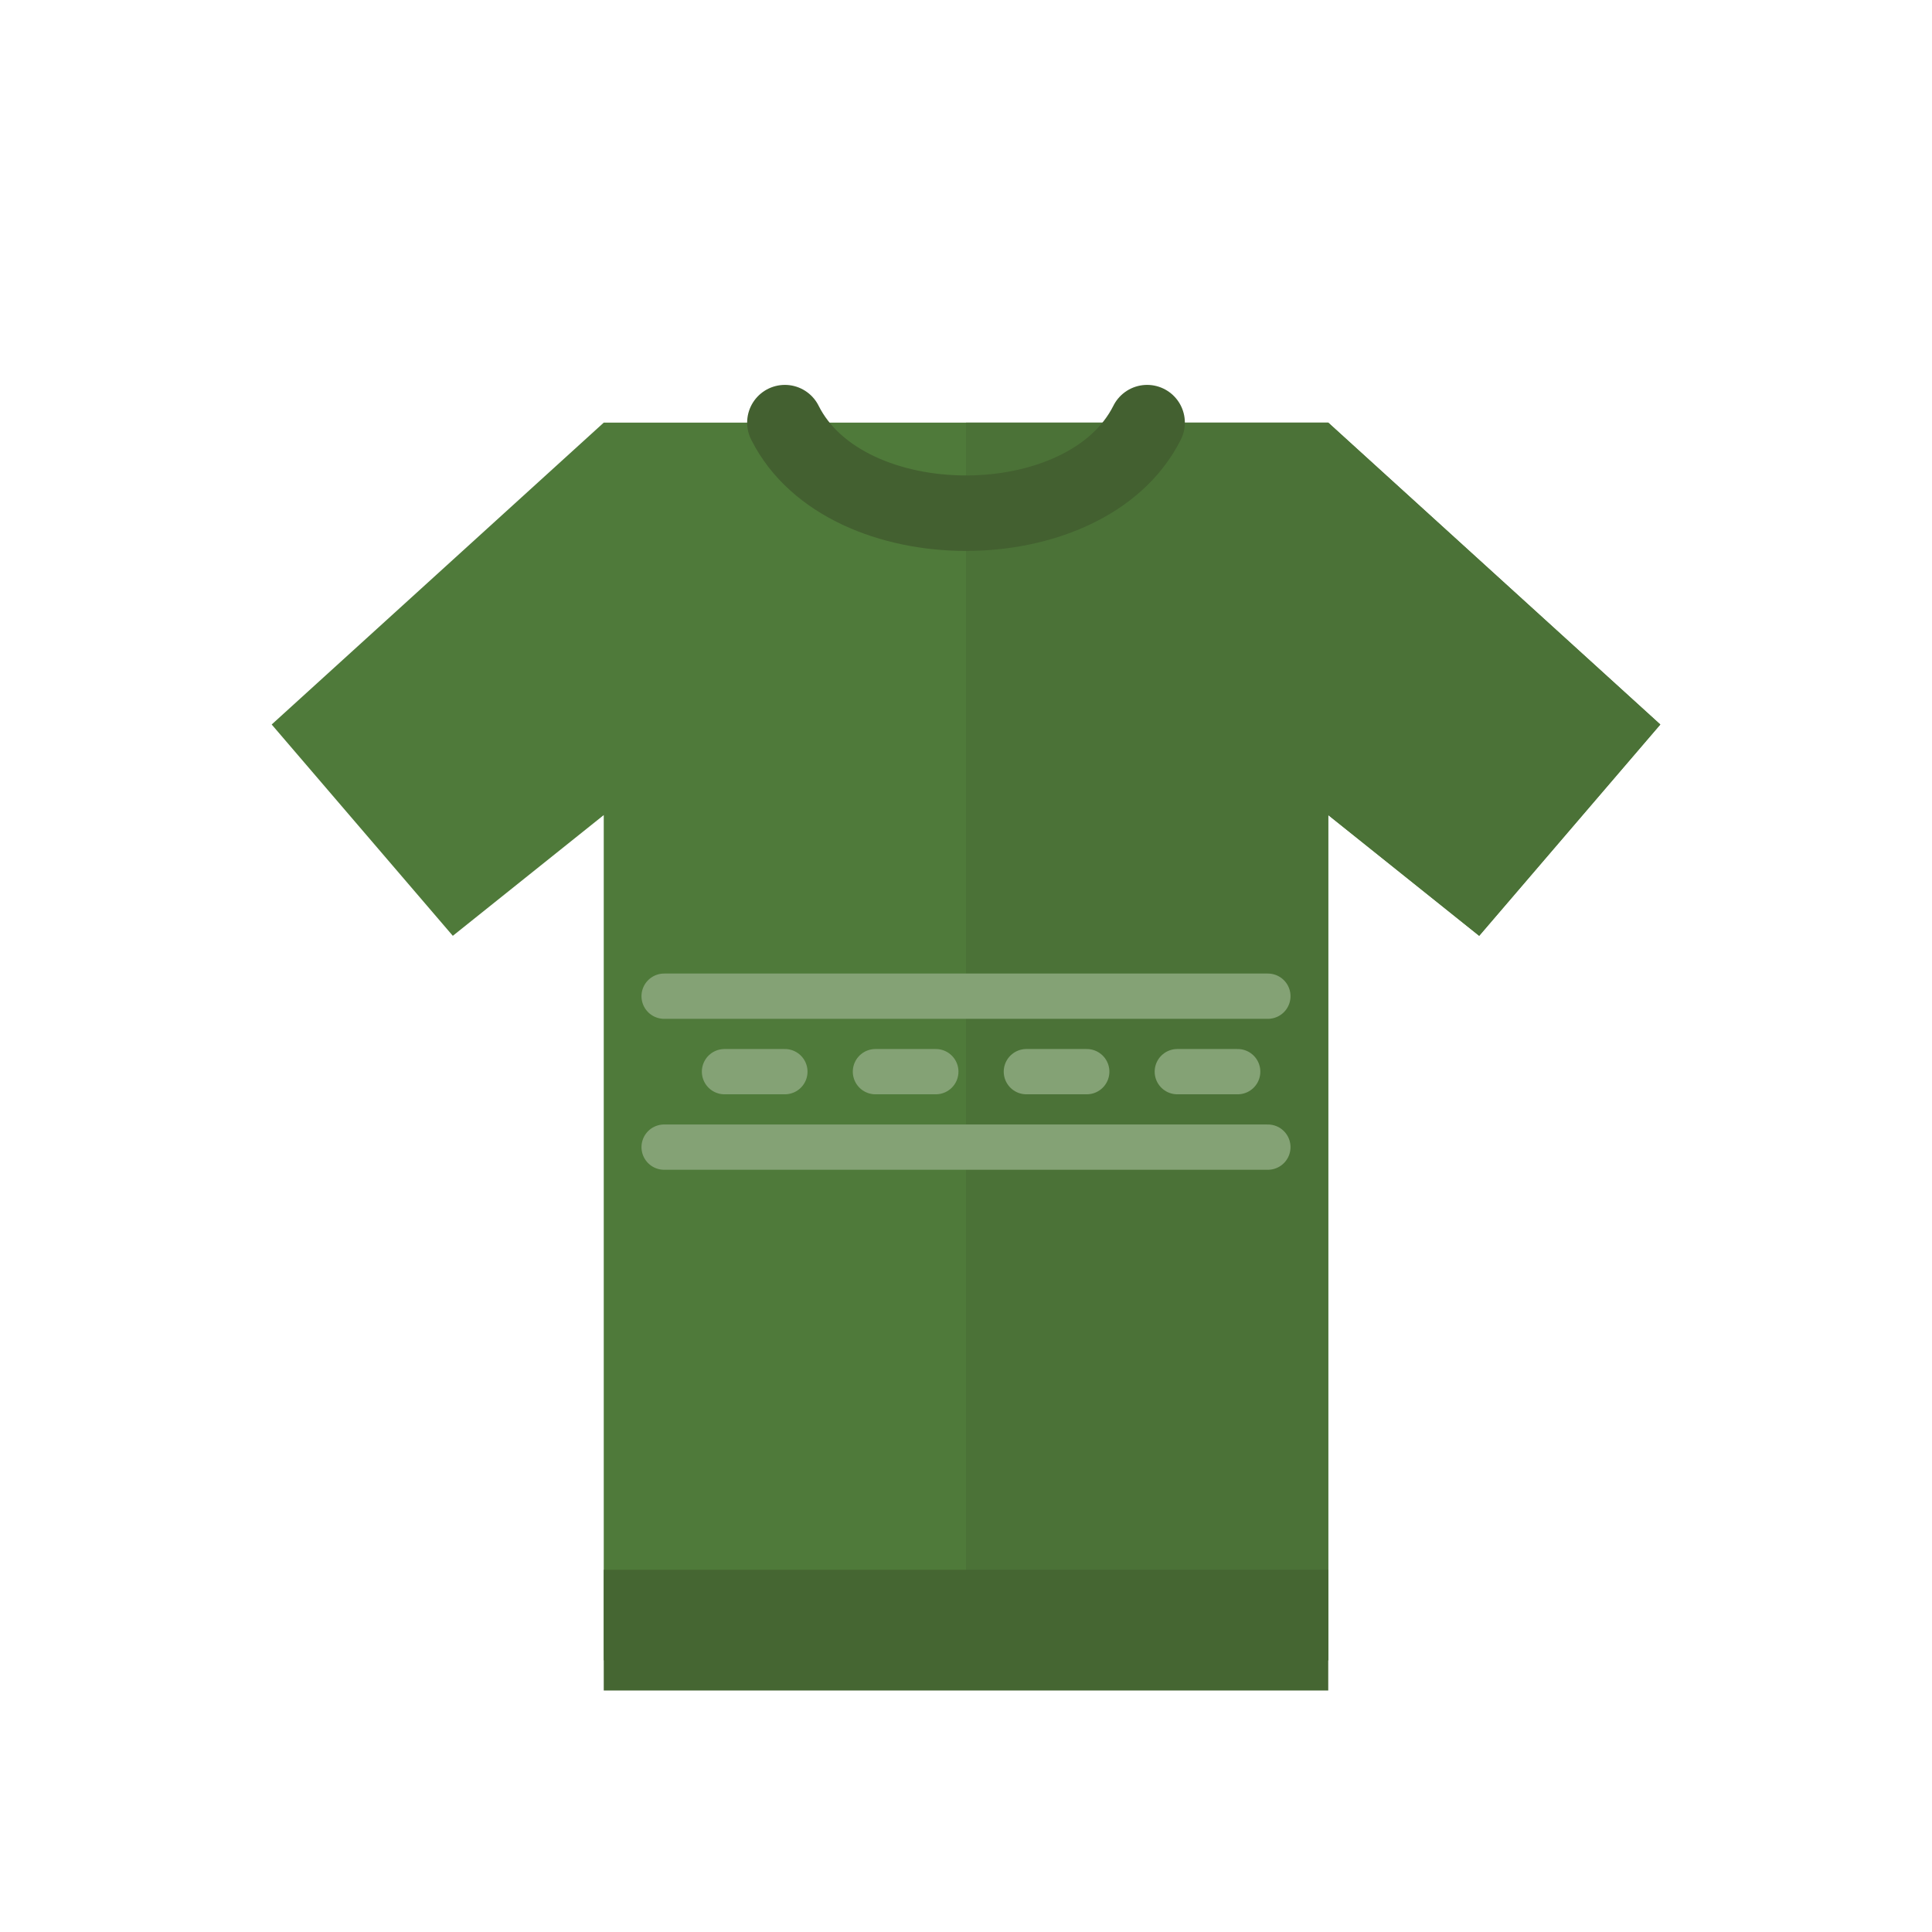
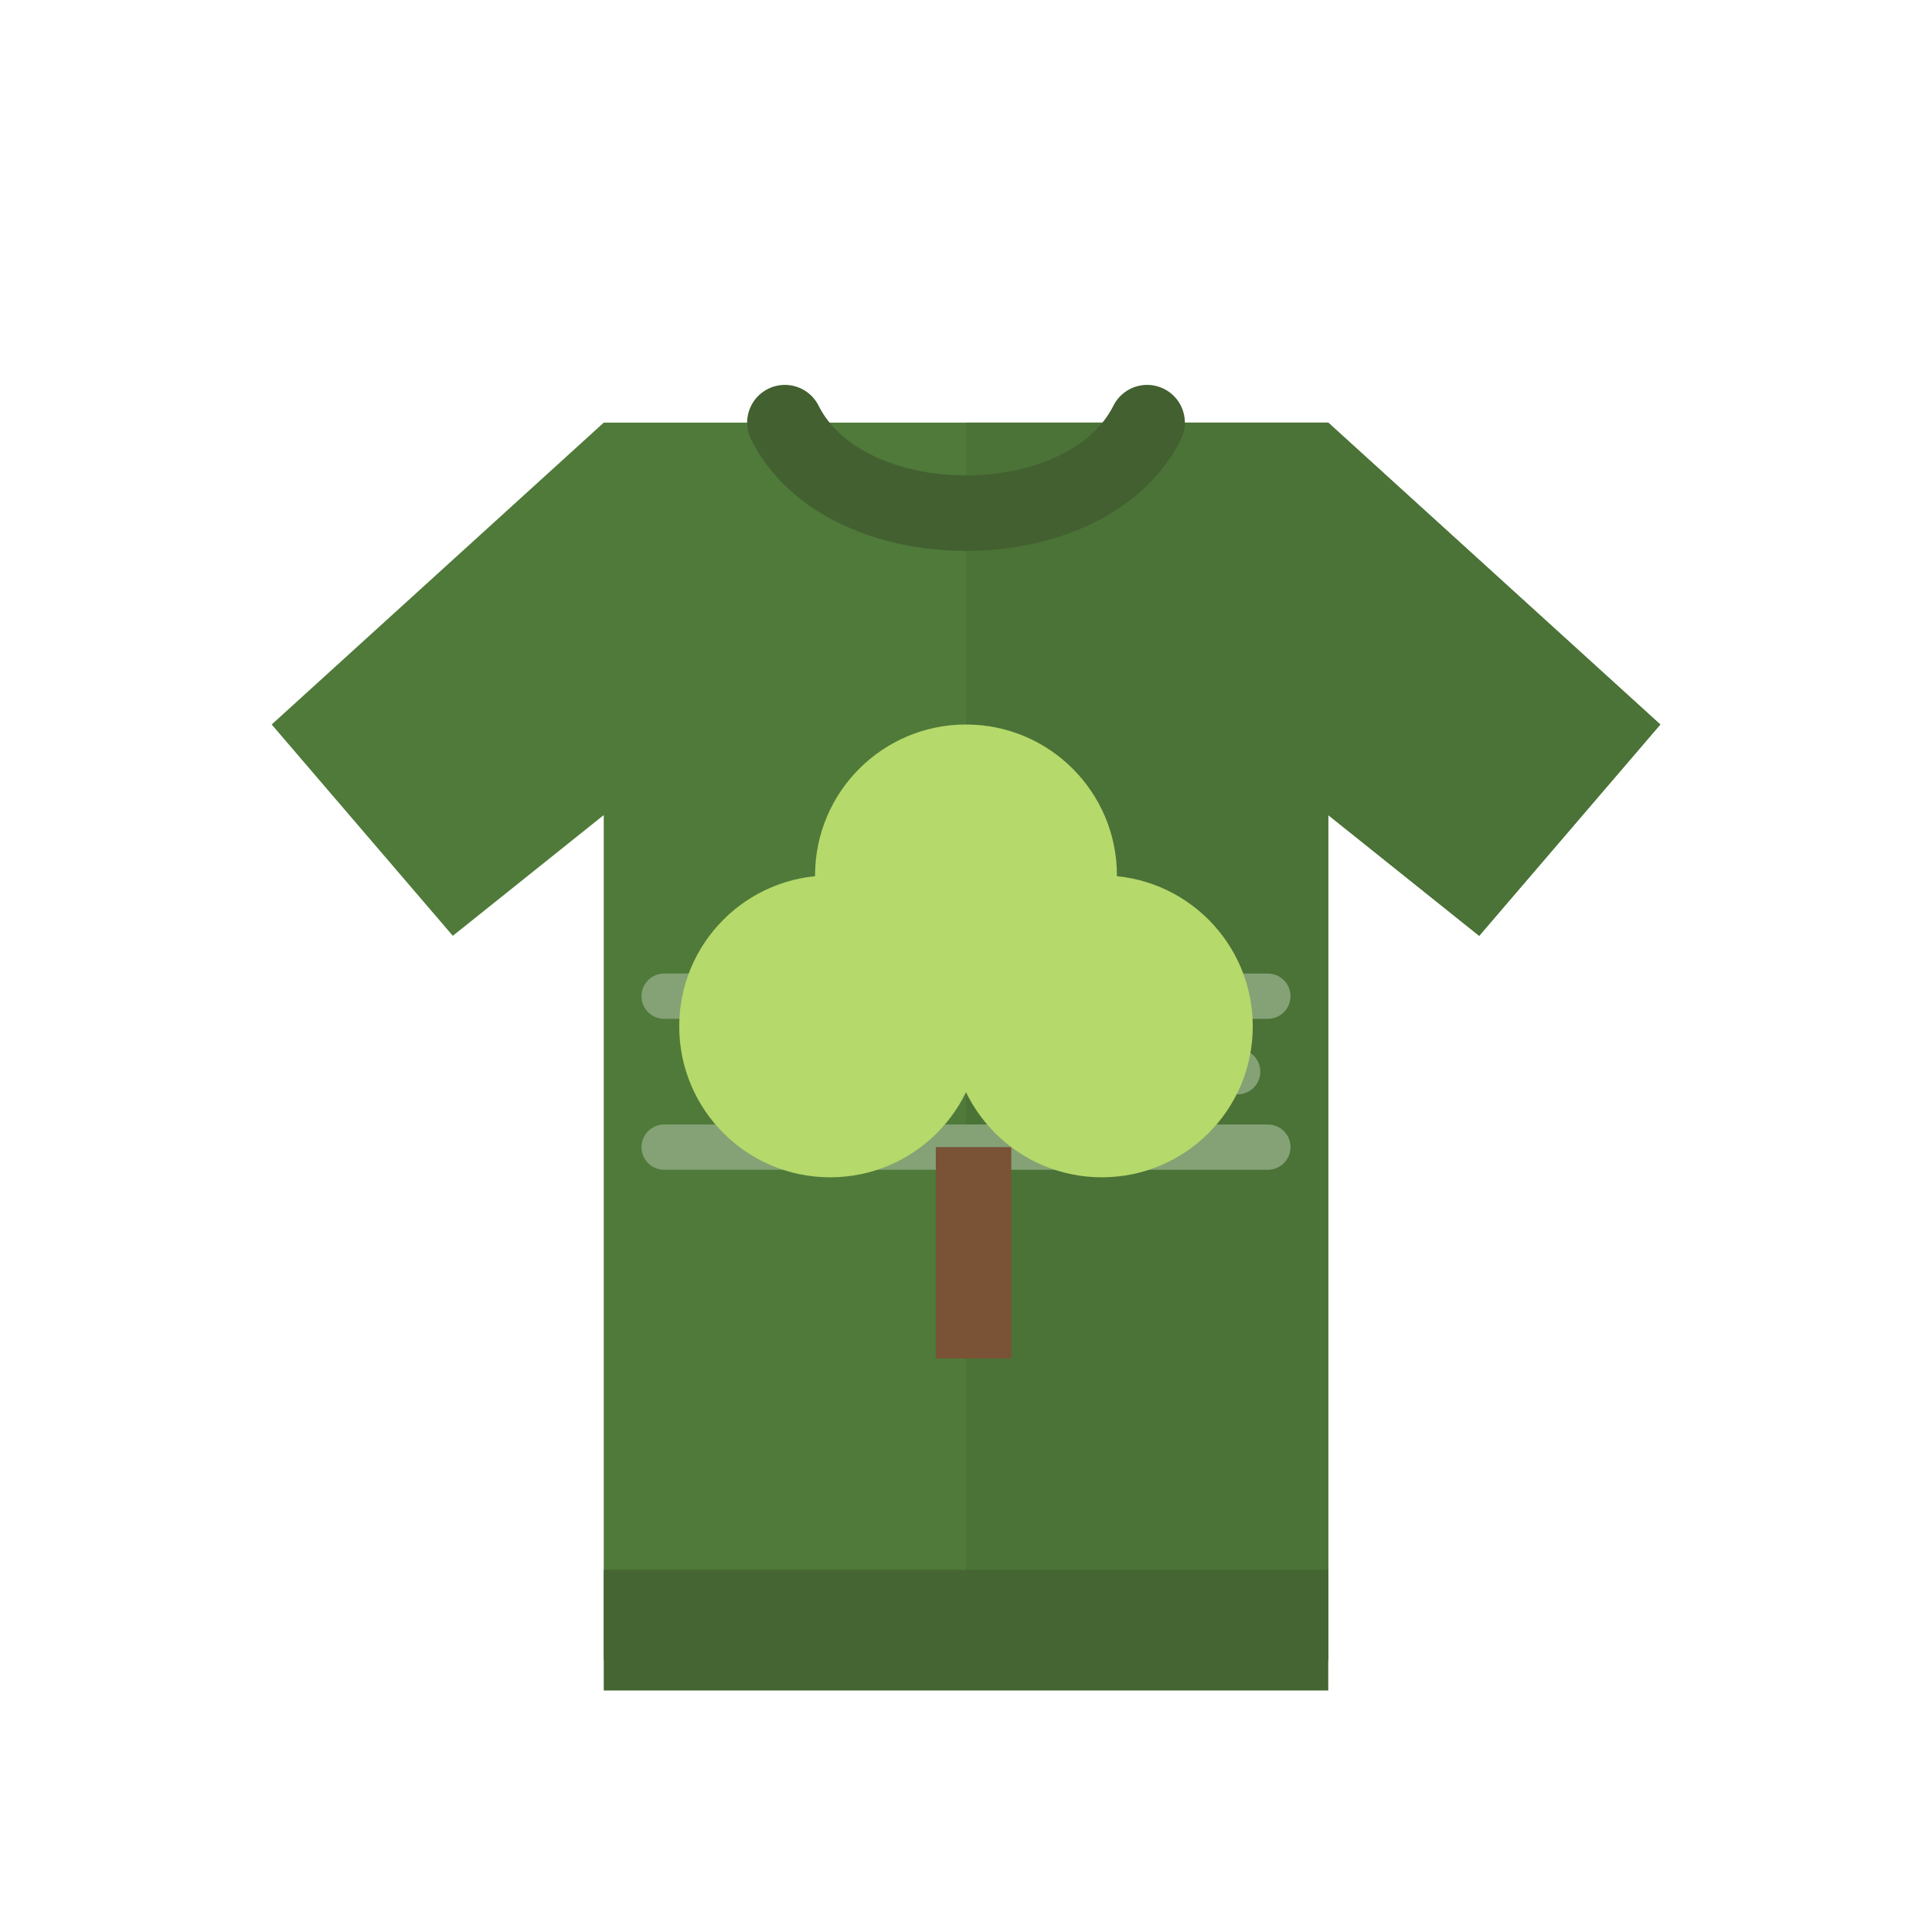
<svg xmlns="http://www.w3.org/2000/svg" width="256" height="256" viewBox="0 0 128 128">
  <path d="M40 28h48l22 20-12 14-10-8v56H40V54l-10 8-12-14Z" fill="#4f7a3a" />
  <path d="M64 28h24l22 20-12 14-10-8v56H64Z" fill="#4b7237" />
  <path d="M52 28c4 8 20 8 24 0" fill="none" stroke="#436030" stroke-width="5" stroke-linecap="round" stroke-linejoin="round" />
  <rect x="40" y="104" width="48" height="8" rx="0" fill="#456632" />
  <path d="M44 66h40M44 76h40" fill="none" stroke="#84a275" stroke-width="3" stroke-linecap="round" stroke-linejoin="round" />
  <path d="M48 71h4M58 71h4M68 71h4M78 71h4" fill="none" stroke="#84a275" stroke-width="3" stroke-linecap="round" stroke-linejoin="round" />
+   <rect x="62" y="76" width="5" height="14" rx="0" fill="#7a5236" />
+   <circle cx="55" cy="68" r="10" fill="#b5d96a" />
+   <circle cx="73" cy="68" r="10" fill="#b5d96a" />
+   <circle cx="64" cy="58" r="10" fill="#b5d96a" />
</svg>
